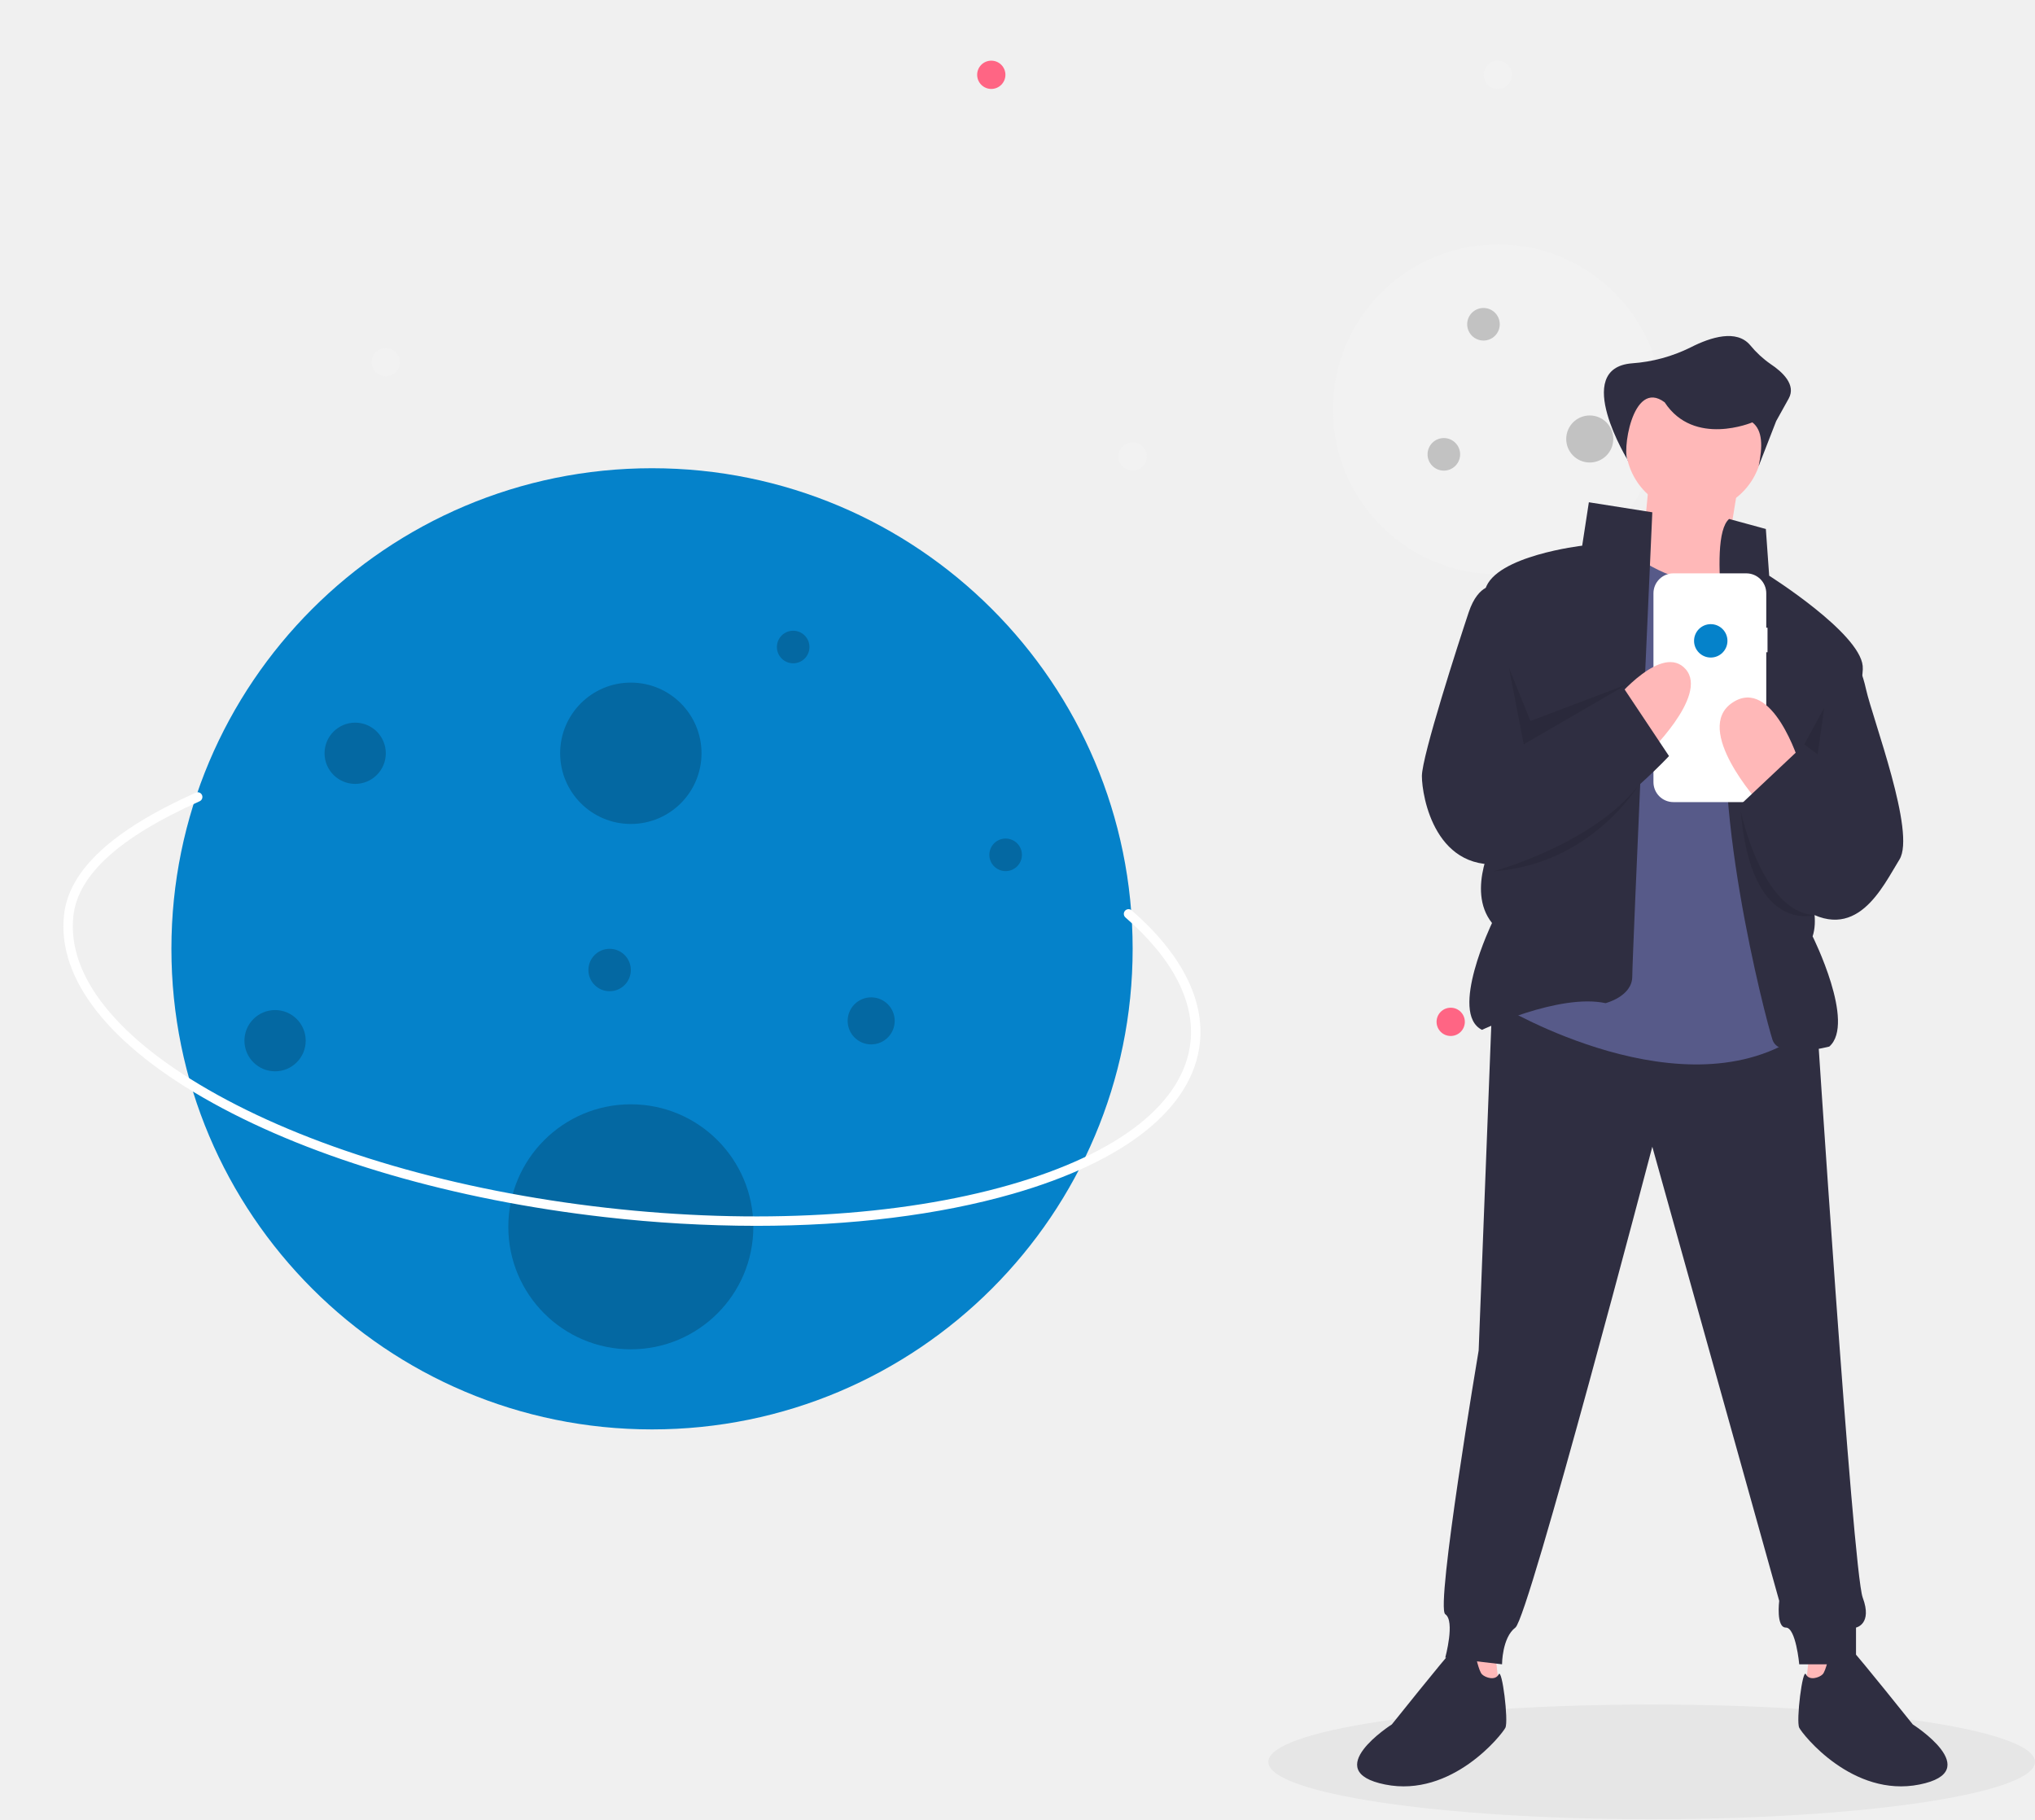
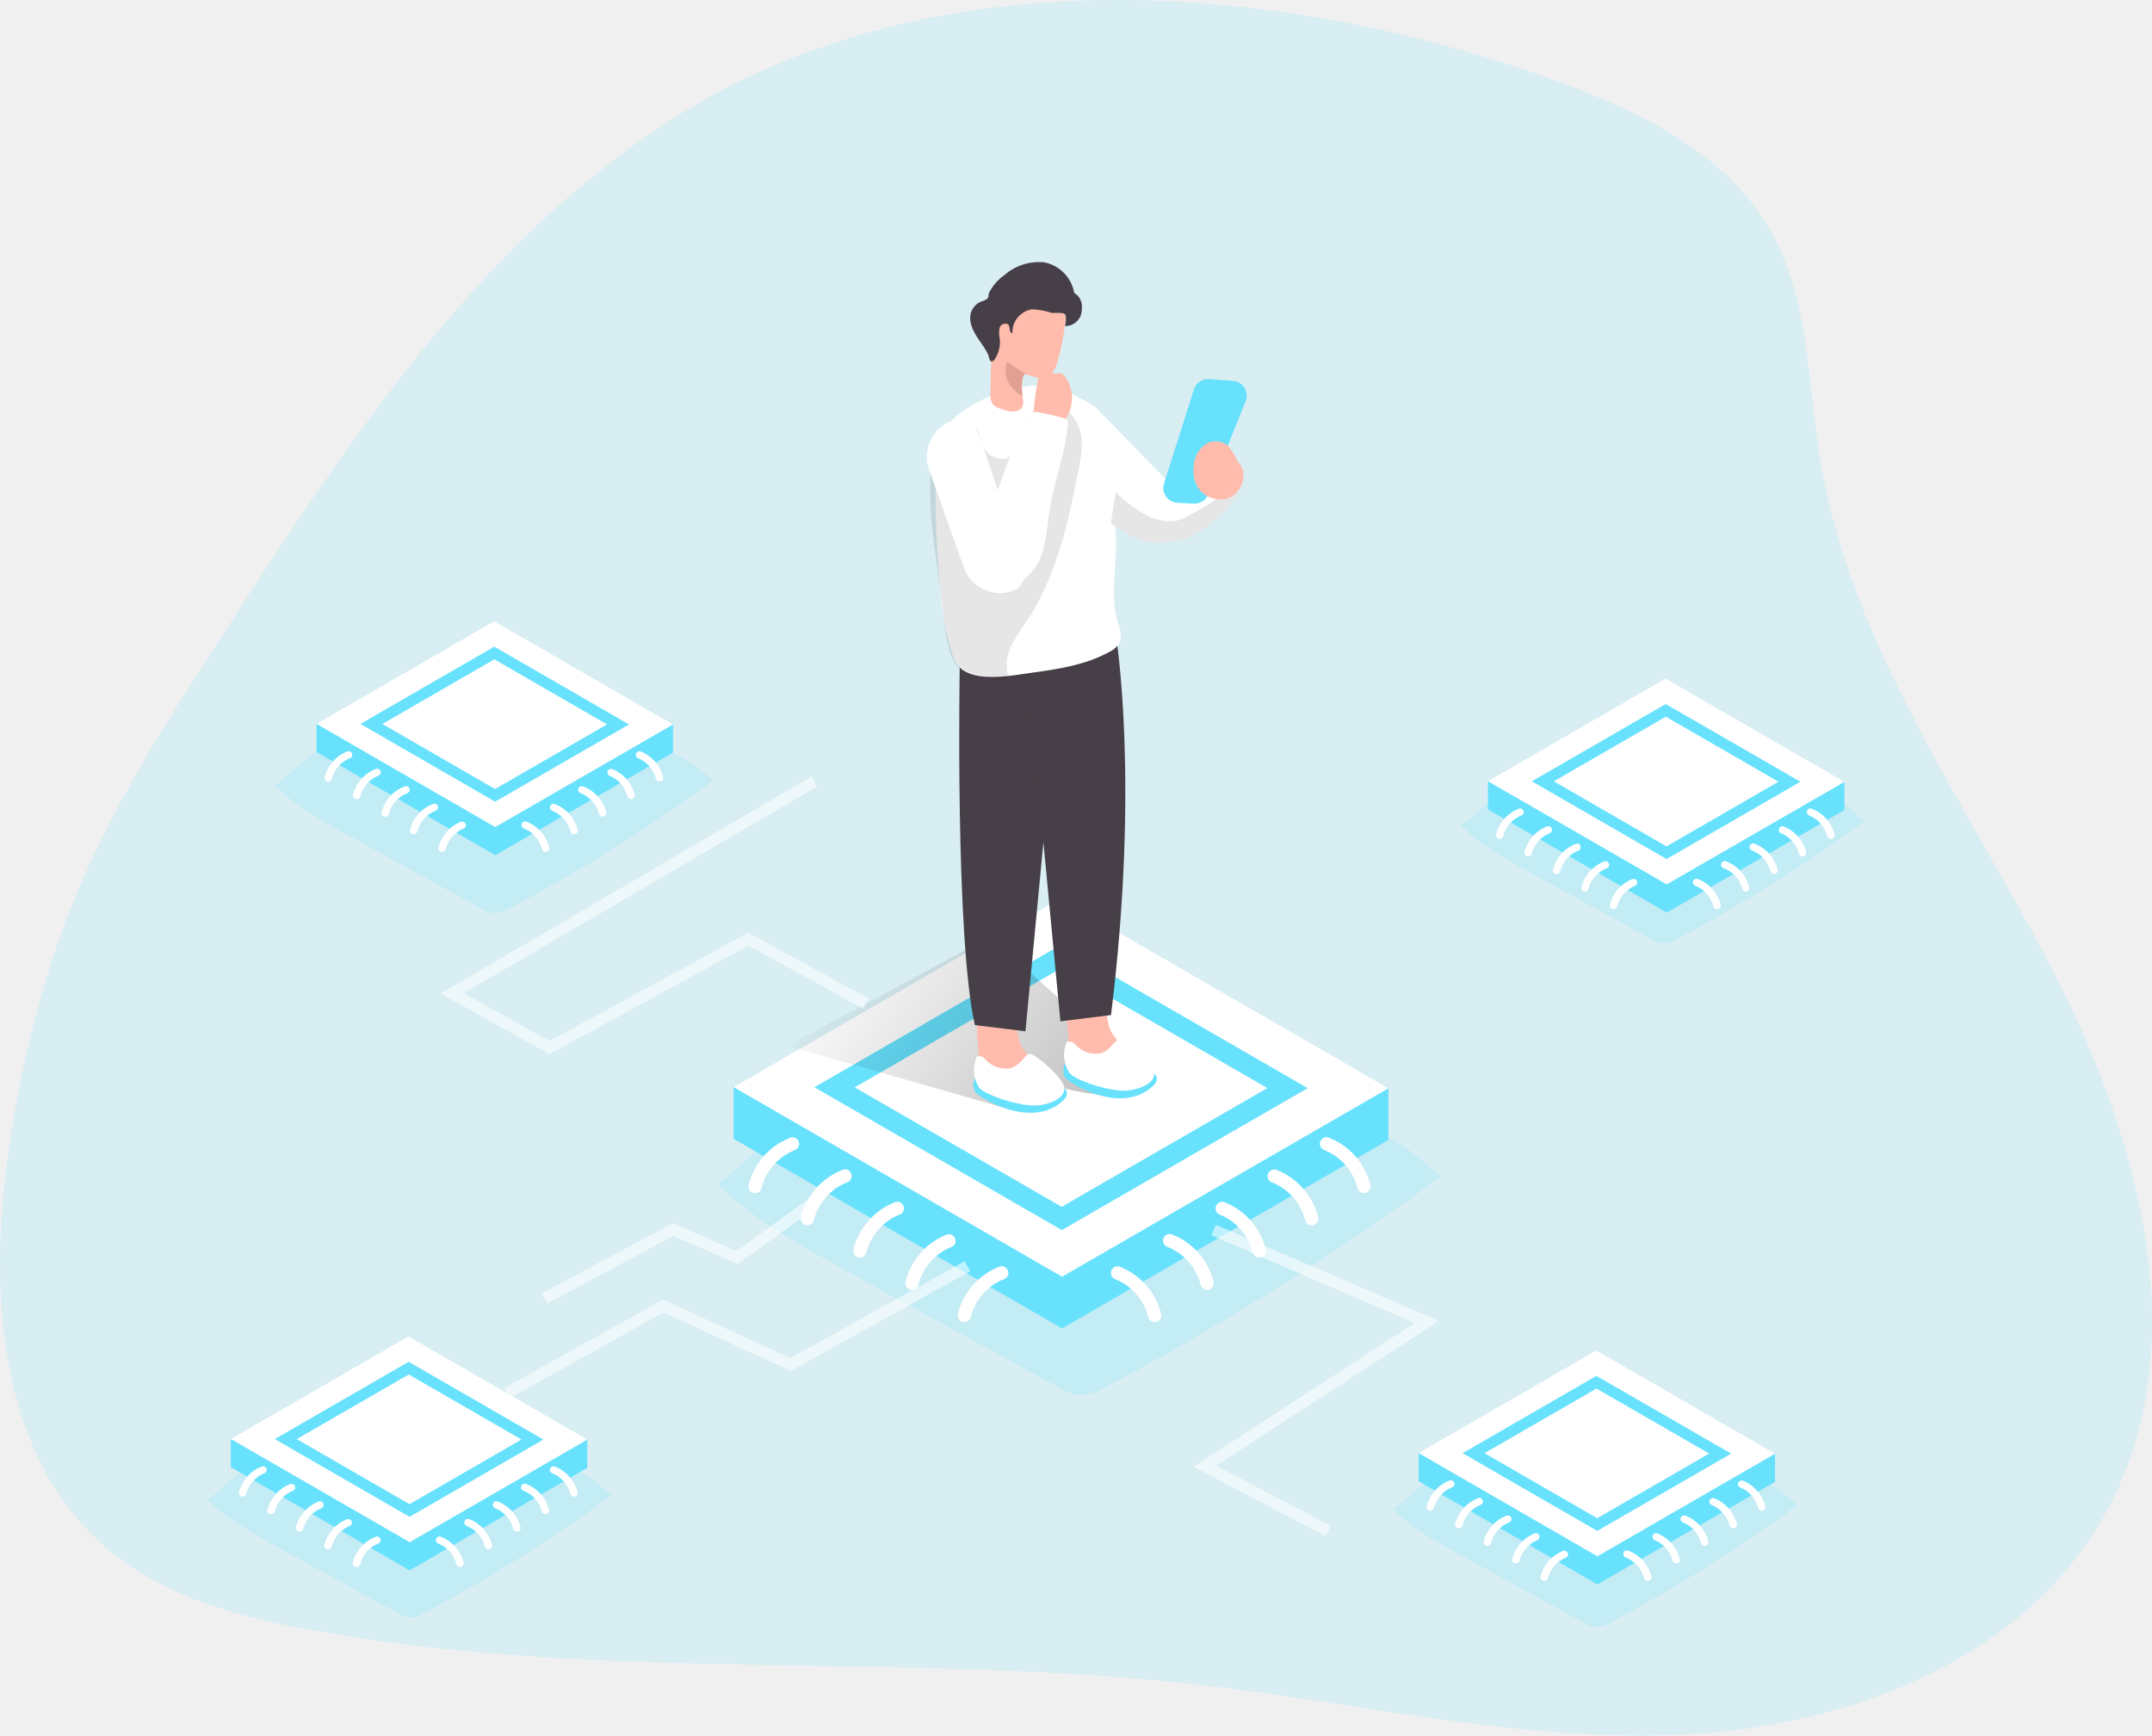
- <svg xmlns="http://www.w3.org/2000/svg" viewBox="0 0 887 793" fill="none">
-   <path d="M719.917 793C812.194 793 887 781.807 887 768C887 754.193 812.194 743 719.917 743C627.64 743 552.834 754.193 552.834 768C552.834 781.807 627.64 793 719.917 793Z" fill="#E6E6E6" />
-   <path d="M652.859 250.308C692.559 250.308 724.742 218.125 724.742 178.425C724.742 138.725 692.559 106.542 652.859 106.542C613.159 106.542 580.976 138.725 580.976 178.425C580.976 218.125 613.159 250.308 652.859 250.308Z" fill="#F2F2F2" />
-   <path d="M432.075 38.766C435.478 38.766 438.236 36.008 438.236 32.605C438.236 29.202 435.478 26.443 432.075 26.443C428.672 26.443 425.914 29.202 425.914 32.605C425.914 36.008 428.672 38.766 432.075 38.766Z" fill="#FF6584" />
-   <path d="M632.321 451.581C635.724 451.581 638.482 448.822 638.482 445.419C638.482 442.016 635.724 439.258 632.321 439.258C628.918 439.258 626.16 442.016 626.16 445.419C626.16 448.822 628.918 451.581 632.321 451.581Z" fill="#FF6584" />
-   <path d="M652.859 38.766C656.262 38.766 659.02 36.008 659.02 32.605C659.02 29.202 656.262 26.443 652.859 26.443C649.456 26.443 646.698 29.202 646.698 32.605C646.698 36.008 649.456 38.766 652.859 38.766Z" fill="#F2F2F2" />
-   <path d="M739.119 335.541C742.522 335.541 745.28 332.783 745.28 329.38C745.28 325.977 742.522 323.218 739.119 323.218C735.716 323.218 732.957 325.977 732.957 329.38C732.957 332.783 735.716 335.541 739.119 335.541Z" fill="#F2F2F2" />
-   <path d="M493.689 205.125C497.092 205.125 499.851 202.366 499.851 198.963C499.851 195.56 497.092 192.802 493.689 192.802C490.286 192.802 487.528 195.56 487.528 198.963C487.528 202.366 490.286 205.125 493.689 205.125Z" fill="#F2F2F2" />
-   <path d="M168.161 164.048C171.564 164.048 174.323 161.29 174.323 157.887C174.323 154.484 171.564 151.726 168.161 151.726C164.758 151.726 162 154.484 162 157.887C162 161.29 164.758 164.048 168.161 164.048Z" fill="#F2F2F2" />
-   <path d="M284.201 623.074C399.898 623.074 493.689 529.283 493.689 413.586C493.689 297.889 399.898 204.098 284.201 204.098C168.504 204.098 74.713 297.889 74.713 413.586C74.713 529.283 168.504 623.074 284.201 623.074Z" fill="#0582CA" />
-   <path opacity="0.2" d="M274.959 359.16C291.973 359.16 305.766 345.367 305.766 328.352C305.766 311.338 291.973 297.545 274.959 297.545C257.945 297.545 244.152 311.338 244.152 328.352C244.152 345.367 257.945 359.16 274.959 359.16Z" fill="black" />
-   <path opacity="0.2" d="M274.959 588.159C304.45 588.159 328.358 564.251 328.358 534.76C328.358 505.268 304.45 481.361 274.959 481.361C245.468 481.361 221.56 505.268 221.56 534.76C221.56 564.251 245.468 588.159 274.959 588.159Z" fill="black" />
-   <path opacity="0.2" d="M119.897 466.985C127.27 466.985 133.247 461.008 133.247 453.635C133.247 446.262 127.27 440.285 119.897 440.285C112.524 440.285 106.547 446.262 106.547 453.635C106.547 461.008 112.524 466.985 119.897 466.985Z" fill="black" />
-   <path opacity="0.2" d="M646.606 148.443C650.525 148.443 653.703 145.266 653.703 141.347C653.703 137.427 650.525 134.25 646.606 134.25C642.687 134.25 639.509 137.427 639.509 141.347C639.509 145.266 642.687 148.443 646.606 148.443Z" fill="black" />
-   <path opacity="0.2" d="M345.724 289.129C349.643 289.129 352.82 285.952 352.82 282.032C352.82 278.113 349.643 274.936 345.724 274.936C341.804 274.936 338.627 278.113 338.627 282.032C338.627 285.952 341.804 289.129 345.724 289.129Z" fill="black" />
-   <path opacity="0.2" d="M265.717 432.07C270.821 432.07 274.959 427.932 274.959 422.828C274.959 417.723 270.821 413.585 265.717 413.585C260.613 413.585 256.475 417.723 256.475 422.828C256.475 427.932 260.613 432.07 265.717 432.07Z" fill="black" />
-   <path opacity="0.2" d="M629.332 205.142C633.251 205.142 636.429 201.965 636.429 198.046C636.429 194.126 633.251 190.949 629.332 190.949C625.413 190.949 622.235 194.126 622.235 198.046C622.235 201.965 625.413 205.142 629.332 205.142Z" fill="black" />
-   <path opacity="0.2" d="M438.328 379.716C442.247 379.716 445.425 376.539 445.425 372.62C445.425 368.7 442.247 365.523 438.328 365.523C434.409 365.523 431.231 368.7 431.231 372.62C431.231 376.539 434.409 379.716 438.328 379.716Z" fill="black" />
-   <path opacity="0.2" d="M692.926 201.603C698.588 201.603 703.177 197.014 703.177 191.353C703.177 185.691 698.588 181.102 692.926 181.102C687.265 181.102 682.676 185.691 682.676 191.353C682.676 197.014 687.265 201.603 692.926 201.603Z" fill="black" />
-   <path opacity="0.2" d="M379.721 455.248C385.383 455.248 389.972 450.659 389.972 444.998C389.972 439.336 385.383 434.747 379.721 434.747C374.06 434.747 369.471 439.336 369.471 444.998C369.471 450.659 374.06 455.248 379.721 455.248Z" fill="black" />
-   <path opacity="0.2" d="M154.812 341.702C162.184 341.702 168.161 335.726 168.161 328.353C168.161 320.98 162.184 315.003 154.812 315.003C147.439 315.003 141.462 320.98 141.462 328.353C141.462 335.726 147.439 341.702 154.812 341.702Z" fill="black" />
-   <path d="M329.589 534.338C307.559 534.308 285.547 533.036 263.66 530.528C197.829 523.052 137.114 505.386 92.701 480.785C47.744 455.883 24.739 426.725 27.924 398.682C30.13 379.253 48.909 361.862 85.334 345.519C85.831 345.297 86.395 345.282 86.904 345.476C87.412 345.67 87.823 346.058 88.046 346.554C88.268 347.051 88.285 347.615 88.092 348.124C87.899 348.633 87.511 349.044 87.015 349.268C52.028 364.965 34.034 381.28 32.005 399.145C29.02 425.43 51.282 453.147 94.692 477.192C138.644 501.538 198.816 519.03 264.123 526.447C329.431 533.864 391.993 530.309 440.285 516.44C487.981 502.742 515.892 480.722 518.876 454.437C520.896 436.655 511.101 417.801 490.551 399.911C490.14 399.553 489.888 399.047 489.851 398.503C489.813 397.96 489.993 397.424 490.351 397.013C490.708 396.602 491.215 396.35 491.758 396.312C492.302 396.275 492.838 396.455 493.249 396.812C514.864 415.629 525.137 435.716 522.958 454.9C519.773 482.944 490.816 506.201 441.42 520.387C409.258 529.625 370.871 534.338 329.589 534.338Z" fill="white" />
-   <path d="M651.786 721.101L653.241 734.201L640.142 732.745V716.734L651.786 721.101Z" fill="#FFB8B8" />
-   <path d="M788.607 721.101L787.151 734.201L800.251 732.745V716.734L788.607 721.101Z" fill="#FFB8B8" />
-   <path d="M650.33 438.726L644.508 588.647C644.508 588.647 625.586 700.723 629.953 703.635C634.319 706.546 629.953 722.557 629.953 722.557L654.697 725.468C654.697 725.468 654.697 713.823 660.519 709.457C666.341 705.09 720.196 499.858 720.196 499.858L775.507 697.812C775.507 697.812 774.051 709.457 778.418 709.457C782.785 709.457 784.24 725.468 784.24 725.468H808.984V709.457C808.984 709.457 816.262 708.001 811.896 696.357C807.529 684.713 791.518 438.726 791.518 438.726L650.33 438.726Z" fill="#2F2E41" />
-   <path d="M643.053 721.101C643.053 721.101 635.775 716.734 632.864 719.645C629.953 722.556 606.664 751.667 606.664 751.667C606.664 751.667 574.642 772.045 603.753 777.867C632.864 783.689 654.697 756.034 656.152 753.123C657.608 750.212 654.697 726.923 653.241 729.834C651.786 732.745 647.419 731.29 645.964 729.834C644.508 728.379 643.053 721.101 643.053 721.101Z" fill="#2F2E41" />
-   <path d="M797.34 721.101C797.34 721.101 804.618 716.734 807.529 719.645C810.44 722.556 833.729 751.667 833.729 751.667C833.729 751.667 865.751 772.045 836.64 777.867C807.529 783.689 785.696 756.034 784.24 753.123C782.785 750.212 785.696 726.923 787.152 729.834C788.607 732.745 792.974 731.29 794.429 729.834C795.885 728.379 797.34 721.101 797.34 721.101Z" fill="#2F2E41" />
-   <path d="M738.391 223.305C754.87 223.305 768.229 209.946 768.229 193.467C768.229 176.987 754.87 163.628 738.391 163.628C721.911 163.628 708.552 176.987 708.552 193.467C708.552 209.946 721.911 223.305 738.391 223.305Z" fill="#FFB8B8" />
-   <path d="M718.741 210.205L714.374 255.327L749.307 262.605L758.041 208.75L718.741 210.205Z" fill="#FFB8B8" />
-   <path d="M755.129 245.138C755.129 245.138 746.396 264.06 714.374 243.683L654.697 438.725C654.697 438.725 734.752 486.758 785.696 450.37L768.229 253.871L755.129 245.138Z" fill="#575A89" />
-   <path d="M720.196 223.305L692.541 218.938L689.63 237.861C689.63 237.861 651.786 242.227 647.419 256.783L651.786 364.493C651.786 364.493 638.686 387.782 650.33 402.337C650.33 402.337 631.408 441.637 645.964 448.914C645.964 448.914 679.441 432.903 699.819 437.27C699.819 437.27 711.463 434.359 711.463 425.626C711.463 416.892 720.196 223.305 720.196 223.305Z" fill="#2F2E41" />
-   <path d="M753.674 226.216L769.685 230.583L771.14 250.961C771.14 250.961 810.44 275.705 811.896 290.26C813.351 304.816 782.785 374.682 782.785 374.682C782.785 374.682 794.429 395.059 790.063 408.159C790.063 408.159 808.985 446.003 797.34 456.192C797.34 456.192 775.507 462.014 772.596 453.281C769.685 444.548 743.485 344.115 755.129 296.082C755.129 296.082 743.485 234.95 753.674 226.216Z" fill="#2F2E41" />
-   <path d="M770.413 273.618H769.865V258.61C769.865 257.47 769.64 256.34 769.204 255.286C768.767 254.232 768.127 253.275 767.321 252.468C766.514 251.661 765.557 251.022 764.503 250.585C763.449 250.149 762.319 249.924 761.178 249.924H729.381C728.241 249.924 727.111 250.149 726.057 250.585C725.003 251.022 724.046 251.661 723.239 252.468C722.433 253.275 721.793 254.232 721.356 255.286C720.92 256.34 720.695 257.47 720.695 258.61V340.947C720.695 342.088 720.92 343.217 721.356 344.271C721.793 345.325 722.433 346.282 723.239 347.089C724.046 347.896 725.003 348.535 726.057 348.972C727.111 349.409 728.241 349.633 729.381 349.633H761.178C762.319 349.633 763.449 349.409 764.503 348.972C765.557 348.535 766.514 347.896 767.321 347.089C768.127 346.282 768.767 345.325 769.204 344.271C769.64 343.217 769.865 342.088 769.865 340.947V284.302H770.413V273.618Z" fill="white" />
-   <path d="M784.24 332.471C784.24 332.471 772.596 294.627 755.129 306.271C737.663 317.916 766.774 349.938 766.774 349.938L784.24 332.471Z" fill="#FFB8B8" />
-   <path d="M704.186 304.816C704.186 304.816 724.563 280.071 734.752 291.716C744.941 303.36 717.285 329.56 717.285 329.56L704.186 304.816Z" fill="#FFB8B8" />
-   <path d="M651.786 255.327C651.786 255.327 644.508 253.871 640.142 266.971C635.775 280.071 619.764 329.56 619.764 338.293C619.764 347.026 625.586 381.959 657.608 376.137C689.63 370.315 727.474 329.56 727.474 329.56L707.097 298.993L663.43 325.193L651.786 255.327Z" fill="#2F2E41" />
-   <path opacity="0.1" d="M658.075 293.062L664.158 324.465L709.28 298.266L667.069 314.277L657.763 291.188L658.075 293.062Z" fill="black" />
-   <path opacity="0.1" d="M786.424 324.465L792.246 328.832L795.157 308.454L786.424 324.465Z" fill="black" />
-   <path opacity="0.1" d="M651.058 379.776C651.058 379.776 693.811 368.145 713.918 342.667C713.918 342.667 693.269 376.865 651.058 379.776Z" fill="black" />
-   <path opacity="0.1" d="M758.768 353.576C758.768 353.576 767.771 397.636 790.925 398.895C790.925 398.895 763.135 407.431 758.768 353.576Z" fill="black" />
-   <path d="M806.073 284.438C806.073 284.438 810.44 287.349 813.351 300.449C816.262 313.549 835.184 363.037 827.907 374.682C820.629 386.326 808.985 412.526 784.24 395.059L759.496 349.938L784.24 326.649L794.429 333.927L806.073 284.438Z" fill="#2F2E41" />
-   <path d="M709.746 201.034C709.746 201.034 684.721 160.477 711.376 158.367C720.271 157.745 728.956 155.378 736.938 151.402C745.773 146.906 756.895 143.488 762.813 150.41C765.396 153.574 768.407 156.364 771.76 158.698C776.959 162.145 782.974 167.735 779.643 173.731L774.182 183.56L766.537 203.219C768.318 194.739 768.363 187.62 763.807 184.106C763.807 184.106 738.391 194.922 725.582 175.369C711.243 164.61 706.681 198.473 709.746 201.034Z" fill="#2F2E41" />
-   <path d="M745.668 286.621C749.688 286.621 752.946 283.363 752.946 279.344C752.946 275.324 749.688 272.066 745.668 272.066C741.649 272.066 738.391 275.324 738.391 279.344C738.391 283.363 741.649 286.621 745.668 286.621Z" fill="#0582CA" />
+ <svg xmlns="http://www.w3.org/2000/svg" id="Layer_1" data-name="Layer 1" viewBox="0 0 378.04 304.92">
+   <defs>
+     <linearGradient id="linear-gradient" x1="262.37" y1="270.68" x2="183.48" y2="211.29" gradientUnits="userSpaceOnUse">
+       <stop offset="0.01" />
+       <stop offset="0.13" stop-opacity="0.69" />
+       <stop offset="0.25" stop-opacity="0.32" />
+       <stop offset="1" stop-opacity="0" />
+     </linearGradient>
+   </defs>
+   <path d="M156.4,67.24C122.71,89,99.9,123.73,78.08,157.42,69.18,171.17,60.24,185,53.66,200c-6.73,15.36-10.88,31.78-13.26,48.39-3.55,24.78-1.67,53.55,17.47,69.69,10.05,8.47,23.32,12,36.25,14.31,51.4,9.26,104.36,3.58,156.23,9.6,28.38,3.3,56.61,10.11,85.15,8.61s58.64-13.24,72.84-38c16.57-28.93,6.82-65.81-8.42-95.46s-35.86-57.64-41.23-90.54c-2.21-13.51-1.89-27.94-8.57-39.88-7.47-13.37-22.2-20.86-36.57-26.15C264.28,42.39,202.5,37.43,156.4,67.24Z" transform="translate(-38.94 -45.9)" fill="#68e1fd" opacity="0.18" style="isolation:isolate" />
+   <path d="M87.1,183.78c3.81,3.82,8.61,6.47,13.34,9.06l23,12.65a5.52,5.52,0,0,0,2.41.86,5.35,5.35,0,0,0,2.62-.85,282.26,282.26,0,0,0,35.71-22.43c-2.62-2.33-5.44-4.76-8.91-5.33a19.56,19.56,0,0,0-5.71.23,219.16,219.16,0,0,1-42.07,1.56,61.43,61.43,0,0,1-6.64-.66c-1.69-.29-4.15-1.52-5.84-1.21C93.68,177.91,87.52,184.2,87.1,183.78Z" transform="translate(-38.94 -45.9)" fill="#68e1fd" opacity="0.18" style="isolation:isolate" />
+   <path d="M164.79,253.73c6.29,6.3,14.21,10.67,22,15l38,20.86a9.16,9.16,0,0,0,4,1.43,9.06,9.06,0,0,0,4.34-1.41,468,468,0,0,0,58.91-37c-4.32-3.85-9-7.86-14.69-8.79a32.2,32.2,0,0,0-9.44.37,362,362,0,0,1-69.41,2.58,103,103,0,0,1-10.95-1.1c-2.78-.47-6.85-2.51-9.63-2C175.65,244.05,165.48,254.42,164.79,253.73Z" transform="translate(-38.94 -45.9)" fill="#68e1fd" opacity="0.18" style="isolation:isolate" />
+   <path d="M295.45,190.85c3.52,3.52,7.94,6,12.29,8.36l21.2,11.64a3.8,3.8,0,0,0,4.64,0,260.92,260.92,0,0,0,32.9-20.67c-2.42-2.15-5-4.38-8.21-4.91a18.3,18.3,0,0,0-5.27.21,201.7,201.7,0,0,1-38.76,1.44,56.94,56.94,0,0,1-6.11-.61c-1.55-.27-3.83-1.4-5.38-1.11C301.52,185.45,295.84,191.24,295.45,190.85Z" transform="translate(-38.94 -45.9)" fill="#68e1fd" opacity="0.18" style="isolation:isolate" />
+   <path d="M283.65,311c3.51,3.51,7.94,6,12.29,8.35L317.14,331a5.23,5.23,0,0,0,2.22.8,5.1,5.1,0,0,0,2.42-.79,262,262,0,0,0,32.9-20.66c-2.42-2.15-5-4.39-8.21-4.91a17.62,17.62,0,0,0-5.27.21,202.51,202.51,0,0,1-38.76,1.44,54.51,54.51,0,0,1-6.11-.62c-1.55-.26-3.83-1.4-5.38-1.11C289.72,305.55,284,311.34,283.65,311Z" transform="translate(-38.94 -45.9)" fill="#68e1fd" opacity="0.18" style="isolation:isolate" />
+   <path d="M75.29,309.29c3.52,3.52,7.94,6,12.3,8.36l21.19,11.64a3.8,3.8,0,0,0,4.64,0,260.92,260.92,0,0,0,32.9-20.67c-2.42-2.15-5-4.38-8.21-4.91a18.3,18.3,0,0,0-5.27.21,201.7,201.7,0,0,1-38.76,1.44,56.94,56.94,0,0,1-6.11-.61c-1.55-.27-3.82-1.4-5.38-1.11C81.36,303.89,75.68,309.68,75.29,309.29Z" transform="translate(-38.94 -45.9)" fill="#68e1fd" opacity="0.18" style="isolation:isolate" />
+   <polygon points="186.57 233.39 128.88 200.08 128.88 191 186.21 166.98 243.9 191.21 243.9 200.29 186.57 233.39" fill="#68e1fd" />
+   <polygon points="186.57 224.31 128.88 191 186.21 157.9 243.9 191.21 186.57 224.31" fill="#fff" />
+   <polygon points="186.53 216.12 143.06 191.02 186.25 166.08 229.72 191.18 186.53 216.12" fill="#68e1fd" />
+   <polygon points="186.5 212.03 150.15 191.04 186.28 170.18 222.63 191.17 186.5 212.03" fill="#fff" />
+   <path d="M216.27,240.79l-38.44-11a11.34,11.34,0,0,1,2.9-2l30.53-16.44a2.07,2.07,0,0,1,3,.39l24.2,21.63a3.81,3.81,0,0,1,1.51,2.19,2.57,2.57,0,0,1-1.6,2.46,7,7,0,0,1-3.08.41,46.35,46.35,0,0,1-8.13-1,10.59,10.59,0,0,0-3.48-.39,3.07,3.07,0,0,0-2.66,2" transform="translate(-38.94 -45.9)" fill="url(#linear-gradient)" />
+   <path d="M226.63,228.38a8.83,8.83,0,0,0,.69,3.72,6.14,6.14,0,0,0,2.71,2.5,10.61,10.61,0,0,0,7.89.78,1.48,1.48,0,0,0,.91-.55,1.24,1.24,0,0,0,.16-.78,5.8,5.8,0,0,0-2.07-3.71,13,13,0,0,1-2.84-3.27c-1.21-2.44-.31-8.95-4.91-7.9C225.32,220,226.52,225.66,226.63,228.38Z" transform="translate(-38.94 -45.9)" fill="#ffbbab" />
+   <path d="M226,232.78s-.65,1.61.15,2.55,9.07,6.09,14.64,1.95-7.55-4.68-7.55-4.68Z" transform="translate(-38.94 -45.9)" fill="#68e1fd" />
+   <path d="M226.31,229a1.18,1.18,0,0,1,1.49.39,4.86,4.86,0,0,0,4.43,1.58c1.82-.43,2.54-2.52,3.45-2.53s5.71,4.09,6,5.85-2.18,3-4.9,3.22-8.88-1.71-10-3.14A5.82,5.82,0,0,1,226.31,229Z" transform="translate(-38.94 -45.9)" fill="#fff" />
+   <path d="M210.84,230.9a8.83,8.83,0,0,0,.69,3.72,6.14,6.14,0,0,0,2.71,2.5,10.6,10.6,0,0,0,7.89.78,1.48,1.48,0,0,0,.91-.55,1.24,1.24,0,0,0,.16-.78,5.8,5.8,0,0,0-2.07-3.71,13,13,0,0,1-2.84-3.27c-1.21-2.44-.31-9-4.91-7.9C209.53,222.56,210.73,228.18,210.84,230.9Z" transform="translate(-38.94 -45.9)" fill="#ffbbab" />
+   <path d="M210.2,235.3s-.65,1.61.15,2.55,9.07,6.09,14.64,2-7.55-4.68-7.55-4.68Z" transform="translate(-38.94 -45.9)" fill="#68e1fd" />
+   <path d="M210.52,231.56A1.18,1.18,0,0,1,212,232a4.86,4.86,0,0,0,4.43,1.58c1.82-.43,2.54-2.52,3.45-2.53s5.71,4.09,6,5.85-2.18,3.05-4.9,3.22-8.88-1.71-10.05-3.14A5.79,5.79,0,0,1,210.52,231.56Z" transform="translate(-38.94 -45.9)" fill="#fff" />
+   <path d="M207.54,162.92s-.86,47.3,2.65,63.08l8.89,1.09,6.15-64.76Z" transform="translate(-38.94 -45.9)" fill="#473f47" />
+   <path d="M235,157.75s4.19,25.52-.89,66.49l-8.89,1.1-6.15-64.76Z" transform="translate(-38.94 -45.9)" fill="#473f47" />
+   <path d="M245.43,137.41c-.1,1.71-.66,3.2-2.14,3.69a1.64,1.64,0,0,1-.38.1c-2.73.55-6.31-1.53-8.81-3.34a33.65,33.65,0,0,1-3-2.43V117.16l13.28,13.6A21.3,21.3,0,0,1,245.43,137.41Z" transform="translate(-38.94 -45.9)" fill="#fff" />
+   <path d="M234.91,138.62c0,.85.11,1.72.11,2.58,0,4.72-1.09,9.59.31,14.22a5.15,5.15,0,0,1,.4,3.16,4,4,0,0,1-2,1.9c-4.16,2.27-9,3-13.66,3.63-3.53.49-8.54,1.54-11.81-.36-1.39-.81-1.86-2.32-2.3-3.83-1.42-4.78-1.83-9.93-2.21-14.89,0-.65-.09-1.3-.13-2q-.4-6.78-.27-13.56c.06-3.29.32-6.83,2.46-9.31,2.85-3.3,8.37-5.48,12.55-6.25a14.34,14.34,0,0,1,4.13-.23,17.49,17.49,0,0,1,5.58,1.9c2.08,1,3.93,1.89,4.95,3.95a27.89,27.89,0,0,1,2.32,7.48,26.93,26.93,0,0,1,.13,7.34c-.12,1.2-.43,2.39-.55,3.58C234.92,138.19,234.91,138.4,234.91,138.62Z" transform="translate(-38.94 -45.9)" fill="#fff" />
+   <path d="M215.57,165.2a4.16,4.16,0,0,1-1.63.13c-1.31-.07-2.58-.78-3.86-1-.63-.12-1.2-.43-1.82-.58-3.13-.78-3.5-9.56-3.81-11.92-.81-6.25-2-12.72-2.13-19a21.25,21.25,0,0,1,.83-7.16,8.28,8.28,0,0,1,4.69-5.21,2.35,2.35,0,0,1,1.38-.15c1.83.47,1.77,2.56,2.38,3.94.7,1.55,2.67,2.81,4.47,2s2.06-3.42,2.75-5.4a6.24,6.24,0,0,1,2.81-3.48c3.27-1.74,5.82.93,6.92,3.83s-.1,6.7-.68,9.81c-1.45,7.7-3.48,15.42-7.44,22.24-1.6,2.76-4.66,6.06-4.64,9.29C215.79,164.11,216.23,164.91,215.57,165.2Z" transform="translate(-38.94 -45.9)" fill="#020202" opacity="0.1" />
+   <path d="M223.22,111.87a3.05,3.05,0,0,1-2.12.35,9.84,9.84,0,0,1-1.78-.52c-.93-.33-.75.9-.8,1.63a13.5,13.5,0,0,0,.11,2.77,2.3,2.3,0,0,1,0,1,1.45,1.45,0,0,1-1.07,1,3.22,3.22,0,0,1-1.48,0,9.21,9.21,0,0,1-1.63-.47,2.58,2.58,0,0,1-1.15-.76,3,3,0,0,1-.37-1.92c.16-4.77-.17-10.1,1.77-14.58a4.46,4.46,0,0,1,6.23-2.67,10.06,10.06,0,0,1,4.83,3.09,2.15,2.15,0,0,1,.3,1.8q-.16,1.63-.48,3.24c-.24,1.21-.53,2.42-.88,3.61A4.21,4.21,0,0,1,223.22,111.87Z" transform="translate(-38.94 -45.9)" fill="#ffbbab" />
+   <path d="M224.36,100.87a4.51,4.51,0,0,1-.72,0,11.41,11.41,0,0,0-3.46-.62,4.12,4.12,0,0,0-3.4,4.19c-.56,0-.37-.91-.64-1.41s-1.32-.26-1.57.35a4,4,0,0,0,0,2,5.54,5.54,0,0,1-.86,3.61c-.17.25-.47.52-.72.36s-.31-.69-.41-1a8.11,8.11,0,0,0-.61-1.17c-.44-.73-1-1.42-1.44-2.14-.82-1.28-1.47-2.87-1-4.31a3.39,3.39,0,0,1,1.09-1.48c.49-.39,1.15-.44,1.63-.78s.26-.65.42-1.09a8.28,8.28,0,0,1,2.69-3.13,9.2,9.2,0,0,1,7-2.26,6.61,6.61,0,0,1,5.28,5.36A2.82,2.82,0,0,1,229,100a3.87,3.87,0,0,1-.23,1.39,2.87,2.87,0,0,1-2.74,1.79,4.47,4.47,0,0,0,.13-1.67.85.85,0,0,0-.11-.35C225.88,100.84,225,100.86,224.36,100.87Z" transform="translate(-38.94 -45.9)" fill="#473f47" />
+   <path d="M219.53,111.77l-.33-.12a.37.37,0,0,0-.25,0c-.1,0-.15.14-.19.23a5.11,5.11,0,0,0-.34,2.36l.13,1.25s-4.09-2-2.67-6.13a20.4,20.4,0,0,0,3.63,2.42Z" transform="translate(-38.94 -45.9)" fill="#e0a194" />
+   <path d="M256.5,132.69a26.17,26.17,0,0,1-6.38,6.35,12.65,12.65,0,0,1-6,2.15,2,2,0,0,1-.84-.09,2.26,2.26,0,0,1-1.15-.8,6.66,6.66,0,0,1-1.54-3.79c-.15-3.64,3.8-5.75,3.8-5.75s9-2.87,10-2.4c.59.25,1.14,1.52,1.52,2.61C256.29,131.89,256.5,132.69,256.5,132.69Z" transform="translate(-38.94 -45.9)" fill="#fff" />
+   <path d="M243.42,130.85l5.26-16.54a2.6,2.6,0,0,1,2.67-1.81l4.19.31a2.61,2.61,0,0,1,2.23,3.57l-6.58,16.38a2.59,2.59,0,0,1-2.54,1.62l-2.88-.14A2.61,2.61,0,0,1,243.42,130.85Z" transform="translate(-38.94 -45.9)" fill="#68e1fd" />
+   <path d="M216.87,149.72h0a6.75,6.75,0,0,1-8.61-4.1l-6.11-17.22a6.75,6.75,0,0,1,4.1-8.61h0c3.51-1.24,4.11,1,5.35,4.47L216.88,140C218.13,143.49,220.38,148.47,216.87,149.72Z" transform="translate(-38.94 -45.9)" fill="#fff" />
+   <path d="M256.5,132.69a26.17,26.17,0,0,1-6.38,6.35,12.65,12.65,0,0,1-6,2.15,2,2,0,0,1-.84-.09,1.64,1.64,0,0,1-.38.1c-2.73.55-6.31-1.53-8.81-3.34l0-.06.85-5.46a21.48,21.48,0,0,0,5.63,4.17,8.08,8.08,0,0,0,4.83.9,4.7,4.7,0,0,0,1.29-.4,41.75,41.75,0,0,0,9.25-6C256.29,131.89,256.5,132.69,256.5,132.69Z" transform="translate(-38.94 -45.9)" fill="#020202" opacity="0.1" />
+   <path d="M221.42,112c.13-.53.38-1.16.92-1.27.71-.13,1.24.74,2,.81.38,0,.79-.15,1.14,0a1.33,1.33,0,0,1,.44.38A6.39,6.39,0,0,1,224,121.4a2.63,2.63,0,0,1-1.51.41,3.4,3.4,0,0,1-1.36-.58c-1.35-.84-.71-2.27-.57-3.59A43.86,43.86,0,0,1,221.42,112Z" transform="translate(-38.94 -45.9)" fill="#ffbbab" />
+   <path d="M216.19,149.8c-1.82.37-8.59-2.05-3.33-14.39,2.4-5.65,3.64-11,6.82-16.27a1.77,1.77,0,0,1,.74-.79,1.7,1.7,0,0,1,1,0,34.7,34.7,0,0,1,4.48,1.06.93.93,0,0,1,.55.32,1,1,0,0,1,.09.6c-.39,5.1-2.38,9.93-3.19,15-.52,3.29-.58,6.76-2.17,9.69C220.63,146,217.32,149.57,216.19,149.8Z" transform="translate(-38.94 -45.9)" fill="#fff" />
+   <path d="M254.64,124.22a3.42,3.42,0,0,0-3.59-.47,4.89,4.89,0,0,0-2.41,4,6,6,0,0,0,.65,3.65,4.59,4.59,0,0,0,5.59,1.92,4.38,4.38,0,0,0,2.46-4.63,5.44,5.44,0,0,0-1-1.76A10.59,10.59,0,0,0,254.64,124.22Z" transform="translate(-38.94 -45.9)" fill="#ffbbab" />
+   <path d="M171.58,255.51l-.22,0a1.16,1.16,0,0,1-.92-1.36,12,12,0,0,1,7.28-8.35,1.16,1.16,0,0,1,1.52.64,1.17,1.17,0,0,1-.65,1.52,9.68,9.68,0,0,0-5.86,6.63A1.18,1.18,0,0,1,171.58,255.51Z" transform="translate(-38.94 -45.9)" fill="#fff" />
+   <path d="M180.77,261.17a.82.82,0,0,1-.22,0,1.17,1.17,0,0,1-.93-1.36,12.05,12.05,0,0,1,7.29-8.36,1.17,1.17,0,1,1,.87,2.17,9.65,9.65,0,0,0-5.86,6.63A1.18,1.18,0,0,1,180.77,261.17Z" transform="translate(-38.94 -45.9)" fill="#fff" />
+   <path d="M190,266.84l-.22,0a1.17,1.17,0,0,1-.93-1.36,12.06,12.06,0,0,1,7.28-8.36,1.17,1.17,0,0,1,1.52.64,1.16,1.16,0,0,1-.64,1.52,9.67,9.67,0,0,0-5.86,6.63A1.18,1.18,0,0,1,190,266.84Z" transform="translate(-38.94 -45.9)" fill="#fff" />
+   <path d="M199.15,272.51l-.22,0a1.17,1.17,0,0,1-.93-1.36,12,12,0,0,1,7.28-8.36,1.17,1.17,0,0,1,.88,2.16,9.68,9.68,0,0,0-5.87,6.63A1.16,1.16,0,0,1,199.15,272.51Z" transform="translate(-38.94 -45.9)" fill="#fff" />
+   <path d="M208.34,278.17a.9.9,0,0,1-.23,0,1.16,1.16,0,0,1-.92-1.36,12,12,0,0,1,7.28-8.36,1.17,1.17,0,0,1,.88,2.17,9.68,9.68,0,0,0-5.87,6.63A1.16,1.16,0,0,1,208.34,278.17Z" transform="translate(-38.94 -45.9)" fill="#fff" />
+   <path d="M278.54,255.5a.82.82,0,0,0,.22,0,1.17,1.17,0,0,0,.93-1.36,12,12,0,0,0-7.29-8.35,1.16,1.16,0,1,0-.87,2.16,9.65,9.65,0,0,1,5.86,6.63A1.17,1.17,0,0,0,278.54,255.5Z" transform="translate(-38.94 -45.9)" fill="#fff" />
+   <path d="M269.35,261.17a.78.78,0,0,0,.22,0,1.17,1.17,0,0,0,.93-1.36,12,12,0,0,0-7.28-8.36,1.17,1.17,0,0,0-1.52.65,1.16,1.16,0,0,0,.64,1.52,9.68,9.68,0,0,1,5.87,6.63A1.17,1.17,0,0,0,269.35,261.17Z" transform="translate(-38.94 -45.9)" fill="#fff" />
+   <path d="M260.16,266.84l.22,0a1.16,1.16,0,0,0,.93-1.36A12,12,0,0,0,254,257.1a1.17,1.17,0,0,0-.88,2.16,9.7,9.7,0,0,1,5.87,6.63A1.17,1.17,0,0,0,260.16,266.84Z" transform="translate(-38.94 -45.9)" fill="#fff" />
+   <path d="M251,272.51l.22,0a1.17,1.17,0,0,0,.92-1.36,12,12,0,0,0-7.28-8.36,1.16,1.16,0,0,0-1.52.64,1.17,1.17,0,0,0,.64,1.52,9.68,9.68,0,0,1,5.87,6.63A1.18,1.18,0,0,0,251,272.51Z" transform="translate(-38.94 -45.9)" fill="#fff" />
+   <path d="M241.79,278.17a.86.86,0,0,0,.22,0,1.16,1.16,0,0,0,.92-1.36,12,12,0,0,0-7.28-8.36,1.17,1.17,0,0,0-.87,2.17,9.68,9.68,0,0,1,5.86,6.63A1.17,1.17,0,0,0,241.79,278.17Z" transform="translate(-38.94 -45.9)" fill="#fff" />
+   <polygon points="280.61 278.37 249.21 260.24 249.21 255.29 280.42 242.22 311.82 255.41 311.82 260.35 280.61 278.37" fill="#68e1fd" />
+   <polygon points="280.61 273.43 249.21 255.29 280.42 237.27 311.82 255.41 280.61 273.43" fill="#fff" />
+   <polygon points="280.59 268.97 256.93 255.31 280.44 241.73 304.11 255.39 280.59 268.97" fill="#68e1fd" />
+   <polygon points="280.58 266.74 260.78 255.31 280.45 243.96 300.25 255.38 280.58 266.74" fill="#fff" />
+   <path d="M290.2,311.32h-.13a.64.64,0,0,1-.5-.74,6.53,6.53,0,0,1,4-4.55.63.63,0,0,1,.82.35.63.63,0,0,1-.35.83,5.25,5.25,0,0,0-3.19,3.61A.64.64,0,0,1,290.2,311.32Z" transform="translate(-38.94 -45.9)" fill="#fff" />
+   <path d="M295.2,314.41l-.12,0a.63.63,0,0,1-.51-.74,6.57,6.57,0,0,1,4-4.55.65.65,0,0,1,.83.35.64.64,0,0,1-.36.83,5.28,5.28,0,0,0-3.19,3.61A.64.64,0,0,1,295.2,314.41Z" transform="translate(-38.94 -45.9)" fill="#fff" />
+   <path d="M300.2,317.49h-.12a.63.63,0,0,1-.5-.74,6.5,6.5,0,0,1,4-4.55.63.63,0,0,1,.83.35.65.65,0,0,1-.35.83,5.26,5.26,0,0,0-3.2,3.61A.63.63,0,0,1,300.2,317.49Z" transform="translate(-38.94 -45.9)" fill="#fff" />
+   <path d="M305.2,320.58l-.12,0a.62.62,0,0,1-.5-.74,6.55,6.55,0,0,1,4-4.55.64.64,0,0,1,.48,1.18,5.25,5.25,0,0,0-3.19,3.61A.64.64,0,0,1,305.2,320.58Z" transform="translate(-38.94 -45.9)" fill="#fff" />
+   <path d="M310.2,323.66h-.12a.63.63,0,0,1-.5-.74,6.53,6.53,0,0,1,4-4.55.64.64,0,0,1,.48,1.18,5.26,5.26,0,0,0-3.19,3.61A.64.64,0,0,1,310.2,323.66Z" transform="translate(-38.94 -45.9)" fill="#fff" />
+   <path d="M348.42,311.32h.12a.64.64,0,0,0,.51-.74,6.55,6.55,0,0,0-4-4.55.64.64,0,0,0-.47,1.18,5.25,5.25,0,0,1,3.19,3.61A.64.64,0,0,0,348.42,311.32Z" transform="translate(-38.94 -45.9)" fill="#fff" />
+   <path d="M343.42,314.41l.12,0a.63.63,0,0,0,.51-.74,6.57,6.57,0,0,0-4-4.55.64.64,0,0,0-.48,1.18,5.28,5.28,0,0,1,3.2,3.61A.64.64,0,0,0,343.42,314.41Z" transform="translate(-38.94 -45.9)" fill="#fff" />
+   <path d="M338.42,317.49h.12a.63.63,0,0,0,.5-.74,6.5,6.5,0,0,0-4-4.55.63.63,0,0,0-.83.35.65.65,0,0,0,.35.83,5.26,5.26,0,0,1,3.2,3.61A.63.63,0,0,0,338.42,317.49Z" transform="translate(-38.94 -45.9)" fill="#fff" />
+   <path d="M333.42,320.58l.12,0a.62.62,0,0,0,.5-.74,6.55,6.55,0,0,0-4-4.55.64.64,0,0,0-.48,1.18,5.25,5.25,0,0,1,3.19,3.61A.64.64,0,0,0,333.42,320.58Z" transform="translate(-38.94 -45.9)" fill="#fff" />
+   <path d="M328.42,323.66h.12a.64.64,0,0,0,.5-.74,6.53,6.53,0,0,0-4-4.55.64.64,0,1,0-.48,1.18,5.26,5.26,0,0,1,3.19,3.61A.64.64,0,0,0,328.42,323.66Z" transform="translate(-38.94 -45.9)" fill="#fff" />
+   <polygon points="87 150.25 55.6 132.12 55.6 127.18 86.81 114.1 118.22 127.29 118.22 132.24 87 150.25" fill="#68e1fd" />
+   <polygon points="87 145.31 55.6 127.18 86.81 109.16 118.22 127.29 87 145.31" fill="#fff" />
+   <polygon points="86.98 140.85 63.32 127.19 86.83 113.61 110.5 127.28 86.98 140.85" fill="#68e1fd" />
+   <polygon points="86.97 138.63 67.17 127.2 86.84 115.84 106.64 127.27 86.97 138.63" fill="#fff" />
+   <path d="M96.59,183.21l-.12,0a.63.63,0,0,1-.51-.74,6.57,6.57,0,0,1,4-4.55.63.63,0,0,1,.82.35.63.63,0,0,1-.35.83,5.28,5.28,0,0,0-3.19,3.61A.65.65,0,0,1,96.59,183.21Z" transform="translate(-38.94 -45.9)" fill="#fff" />
+   <path d="M101.59,186.29h-.12a.64.64,0,0,1-.51-.74,6.55,6.55,0,0,1,4-4.55.64.64,0,0,1,.83.35.65.65,0,0,1-.35.83,5.24,5.24,0,0,0-3.2,3.61A.63.63,0,0,1,101.59,186.29Z" transform="translate(-38.94 -45.9)" fill="#fff" />
+   <path d="M106.59,189.38l-.12,0a.62.62,0,0,1-.5-.74,6.55,6.55,0,0,1,4-4.55.64.64,0,1,1,.48,1.18,5.28,5.28,0,0,0-3.2,3.61A.63.63,0,0,1,106.59,189.38Z" transform="translate(-38.94 -45.9)" fill="#fff" />
+   <path d="M111.59,192.46h-.12a.63.63,0,0,1-.5-.74,6.53,6.53,0,0,1,4-4.55.64.64,0,1,1,.48,1.18,5.25,5.25,0,0,0-3.19,3.61A.64.64,0,0,1,111.59,192.46Z" transform="translate(-38.94 -45.9)" fill="#fff" />
+   <path d="M116.6,195.55l-.13,0a.63.63,0,0,1-.5-.74,6.57,6.57,0,0,1,4-4.55.64.64,0,0,1,.47,1.18,5.28,5.28,0,0,0-3.19,3.61A.65.65,0,0,1,116.6,195.55Z" transform="translate(-38.94 -45.9)" fill="#fff" />
+   <path d="M154.82,183.2h.12a.62.62,0,0,0,.5-.74,6.54,6.54,0,0,0-4-4.55.64.64,0,0,0-.47,1.18,5.28,5.28,0,0,1,3.19,3.61A.64.64,0,0,0,154.82,183.2Z" transform="translate(-38.94 -45.9)" fill="#fff" />
+   <path d="M149.81,186.29h.12a.64.64,0,0,0,.51-.74,6.55,6.55,0,0,0-4-4.55.64.64,0,0,0-.47,1.18,5.25,5.25,0,0,1,3.19,3.61A.64.64,0,0,0,149.81,186.29Z" transform="translate(-38.94 -45.9)" fill="#fff" />
+   <path d="M144.81,189.38l.12,0a.64.64,0,0,0,.51-.74,6.57,6.57,0,0,0-4-4.55.64.64,0,1,0-.48,1.18,5.28,5.28,0,0,1,3.2,3.61A.64.64,0,0,0,144.81,189.38Z" transform="translate(-38.94 -45.9)" fill="#fff" />
+   <path d="M139.81,192.46h.12a.63.63,0,0,0,.5-.74,6.53,6.53,0,0,0-4-4.55.63.63,0,0,0-.83.35.64.64,0,0,0,.35.83,5.22,5.22,0,0,1,3.19,3.61A.64.64,0,0,0,139.81,192.46Z" transform="translate(-38.94 -45.9)" fill="#fff" />
+   <path d="M134.81,195.55l.12,0a.62.62,0,0,0,.5-.74,6.55,6.55,0,0,0-4-4.55.64.64,0,0,0-.83.35.63.63,0,0,0,.35.83,5.28,5.28,0,0,1,3.19,3.61A.65.65,0,0,0,134.81,195.55Z" transform="translate(-38.94 -45.9)" fill="#fff" />
+   <polygon points="71.96 275.9 40.55 257.76 40.55 252.82 71.77 239.75 103.17 252.93 103.17 257.88 71.96 275.9" fill="#68e1fd" />
+   <polygon points="71.96 270.95 40.55 252.82 71.77 234.8 103.17 252.93 71.96 270.95" fill="#fff" />
+   <polygon points="71.94 266.5 48.27 252.83 71.79 239.26 95.46 252.92 71.94 266.5" fill="#68e1fd" />
+   <polygon points="71.93 264.27 52.13 252.84 71.8 241.49 91.6 252.91 71.93 264.27" fill="#fff" />
+   <path d="M81.54,308.85h-.12a.63.63,0,0,1-.5-.74,6.53,6.53,0,0,1,4-4.55.62.62,0,0,1,.82.35.63.63,0,0,1-.35.82,5.28,5.28,0,0,0-3.19,3.61A.64.64,0,0,1,81.54,308.85Z" transform="translate(-38.94 -45.9)" fill="#fff" />
+   <path d="M86.55,311.93h-.12a.63.63,0,0,1-.51-.74,6.57,6.57,0,0,1,4-4.55.63.63,0,0,1,.82.35.63.63,0,0,1-.35.83,5.28,5.28,0,0,0-3.19,3.61A.64.64,0,0,1,86.55,311.93Z" transform="translate(-38.94 -45.9)" fill="#fff" />
+   <path d="M91.55,315h-.12a.65.65,0,0,1-.51-.74,6.55,6.55,0,0,1,4-4.55.63.63,0,0,1,.83.35.63.63,0,0,1-.35.82,5.28,5.28,0,0,0-3.2,3.61A.63.63,0,0,1,91.55,315Z" transform="translate(-38.94 -45.9)" fill="#fff" />
+   <path d="M96.55,318.1h-.12a.62.62,0,0,1-.5-.74,6.55,6.55,0,0,1,4-4.55.64.64,0,0,1,.48,1.18,5.25,5.25,0,0,0-3.19,3.61A.64.64,0,0,1,96.55,318.1Z" transform="translate(-38.94 -45.9)" fill="#fff" />
+   <path d="M101.55,321.19h-.12a.63.63,0,0,1-.5-.74,6.53,6.53,0,0,1,4-4.55.63.63,0,0,1,.83.35.64.64,0,0,1-.35.83,5.25,5.25,0,0,0-3.19,3.61A.64.64,0,0,1,101.55,321.19Z" transform="translate(-38.94 -45.9)" fill="#fff" />
+   <path d="M139.77,308.85h.12a.64.64,0,0,0,.51-.74,6.55,6.55,0,0,0-4-4.55.63.63,0,0,0-.47,1.17,5.28,5.28,0,0,1,3.19,3.61A.64.64,0,0,0,139.77,308.85Z" transform="translate(-38.94 -45.9)" fill="#fff" />
+   <path d="M134.77,311.93h.12a.63.63,0,0,0,.51-.74,6.57,6.57,0,0,0-4-4.55.64.64,0,1,0-.48,1.18,5.28,5.28,0,0,1,3.2,3.61A.63.63,0,0,0,134.77,311.93Z" transform="translate(-38.94 -45.9)" fill="#fff" />
+   <path d="M129.77,315h.12a.63.63,0,0,0,.5-.74,6.53,6.53,0,0,0-4-4.55.63.63,0,0,0-.83.35.63.63,0,0,0,.35.82,5.28,5.28,0,0,1,3.2,3.61A.62.62,0,0,0,129.77,315Z" transform="translate(-38.94 -45.9)" fill="#fff" />
+   <path d="M124.77,318.1h.12a.62.62,0,0,0,.5-.74,6.55,6.55,0,0,0-4-4.55.64.64,0,0,0-.83.35.63.63,0,0,0,.35.83,5.28,5.28,0,0,1,3.19,3.61A.64.64,0,0,0,124.77,318.1Z" transform="translate(-38.94 -45.9)" fill="#fff" />
+   <path d="M119.76,321.19h.13a.64.64,0,0,0,.5-.74,6.55,6.55,0,0,0-4-4.55.63.63,0,0,0-.82.35.64.64,0,0,0,.35.83,5.25,5.25,0,0,1,3.19,3.61A.64.64,0,0,0,119.76,321.19Z" transform="translate(-38.94 -45.9)" fill="#fff" />
+   <polygon points="292.79 160.33 261.38 142.2 261.38 137.25 292.59 124.18 324 137.37 324 142.31 292.79 160.33" fill="#68e1fd" />
+   <polygon points="292.79 155.38 261.38 137.25 292.59 119.23 324 137.37 292.79 155.38" fill="#fff" />
+   <polygon points="292.76 150.93 269.1 137.27 292.61 123.69 316.28 137.35 292.76 150.93" fill="#68e1fd" />
+   <polygon points="292.75 148.7 272.96 137.27 292.63 125.92 312.42 137.34 292.75 148.7" fill="#fff" />
+   <path d="M302.37,193.28h-.12a.64.64,0,0,1-.51-.74,6.55,6.55,0,0,1,4-4.55.64.64,0,0,1,.83.35.65.65,0,0,1-.36.83,5.25,5.25,0,0,0-3.19,3.61A.63.63,0,0,1,302.37,193.28Z" transform="translate(-38.94 -45.9)" fill="#fff" />
+   <path d="M307.37,196.37l-.12,0a.62.62,0,0,1-.5-.74,6.52,6.52,0,0,1,4-4.55.64.64,0,0,1,.48,1.18,5.28,5.28,0,0,0-3.2,3.61A.64.64,0,0,1,307.37,196.37Z" transform="translate(-38.94 -45.9)" fill="#fff" />
+   <path d="M312.37,199.45h-.12a.63.63,0,0,1-.5-.74,6.53,6.53,0,0,1,4-4.55.63.63,0,0,1,.83.35.65.65,0,0,1-.35.83,5.22,5.22,0,0,0-3.19,3.61A.64.64,0,0,1,312.37,199.45Z" transform="translate(-38.94 -45.9)" fill="#fff" />
+   <path d="M317.37,202.54l-.12,0a.62.62,0,0,1-.5-.74,6.55,6.55,0,0,1,4-4.55.64.64,0,0,1,.83.35.63.63,0,0,1-.35.83A5.28,5.28,0,0,0,318,202,.65.65,0,0,1,317.37,202.54Z" transform="translate(-38.94 -45.9)" fill="#fff" />
+   <path d="M322.38,205.62h-.12a.64.64,0,0,1-.51-.74,6.55,6.55,0,0,1,4-4.55.64.64,0,0,1,.47,1.18,5.25,5.25,0,0,0-3.19,3.61A.64.64,0,0,1,322.38,205.62Z" transform="translate(-38.94 -45.9)" fill="#fff" />
+   <path d="M360.6,193.28h.12a.63.63,0,0,0,.5-.74,6.53,6.53,0,0,0-4-4.55.63.63,0,0,0-.83.35.64.64,0,0,0,.35.83,5.25,5.25,0,0,1,3.19,3.61A.64.64,0,0,0,360.6,193.28Z" transform="translate(-38.94 -45.9)" fill="#fff" />
+   <path d="M355.59,196.37l.13,0a.63.63,0,0,0,.5-.74,6.57,6.57,0,0,0-4-4.55.64.64,0,0,0-.47,1.18,5.28,5.28,0,0,1,3.19,3.61A.65.65,0,0,0,355.59,196.37Z" transform="translate(-38.94 -45.9)" fill="#fff" />
+   <path d="M350.59,199.45h.12a.64.64,0,0,0,.51-.74,6.55,6.55,0,0,0-4-4.55.64.64,0,1,0-.47,1.18,5.25,5.25,0,0,1,3.19,3.61A.63.63,0,0,0,350.59,199.45Z" transform="translate(-38.94 -45.9)" fill="#fff" />
+   <path d="M345.59,202.54l.12,0a.62.62,0,0,0,.5-.74,6.52,6.52,0,0,0-4-4.55.64.64,0,1,0-.48,1.18A5.28,5.28,0,0,1,345,202,.64.64,0,0,0,345.59,202.54Z" transform="translate(-38.94 -45.9)" fill="#fff" />
+   <path d="M340.59,205.62h.12a.63.63,0,0,0,.5-.74,6.53,6.53,0,0,0-4-4.55.63.63,0,0,0-.83.35.64.64,0,0,0,.35.83,5.22,5.22,0,0,1,3.19,3.61A.64.64,0,0,0,340.59,205.62Z" transform="translate(-38.94 -45.9)" fill="#fff" />
+   <g opacity="0.57">
+     <polygon points="89.53 245.65 88.55 243.9 116.47 228.33 138.85 238.62 169.47 221.58 170.45 223.33 138.93 240.86 116.56 230.57 89.53 245.65" fill="#fff" />
+   </g>
+   <g opacity="0.57">
+     <polygon points="96.12 229.02 95.17 227.26 118.17 214.92 129.38 219.8 142.47 210.31 143.64 211.93 129.62 222.09 118.26 217.14 96.12 229.02" fill="#fff" />
+   </g>
+   <g opacity="0.57">
+     <polygon points="232.86 269.86 209.67 257.69 248.51 232.46 212.81 217.04 213.6 215.2 252.73 232.1 213.62 257.51 233.79 268.08 232.86 269.86" fill="#fff" />
+   </g>
+   <g opacity="0.57">
+     <polygon points="96.5 185.2 77.43 174.55 142.55 136.44 143.56 138.17 81.46 174.51 96.51 182.91 131.48 163.86 152.6 175.47 151.63 177.22 131.47 166.14 96.5 185.2" fill="#fff" />
+   </g>
</svg>
